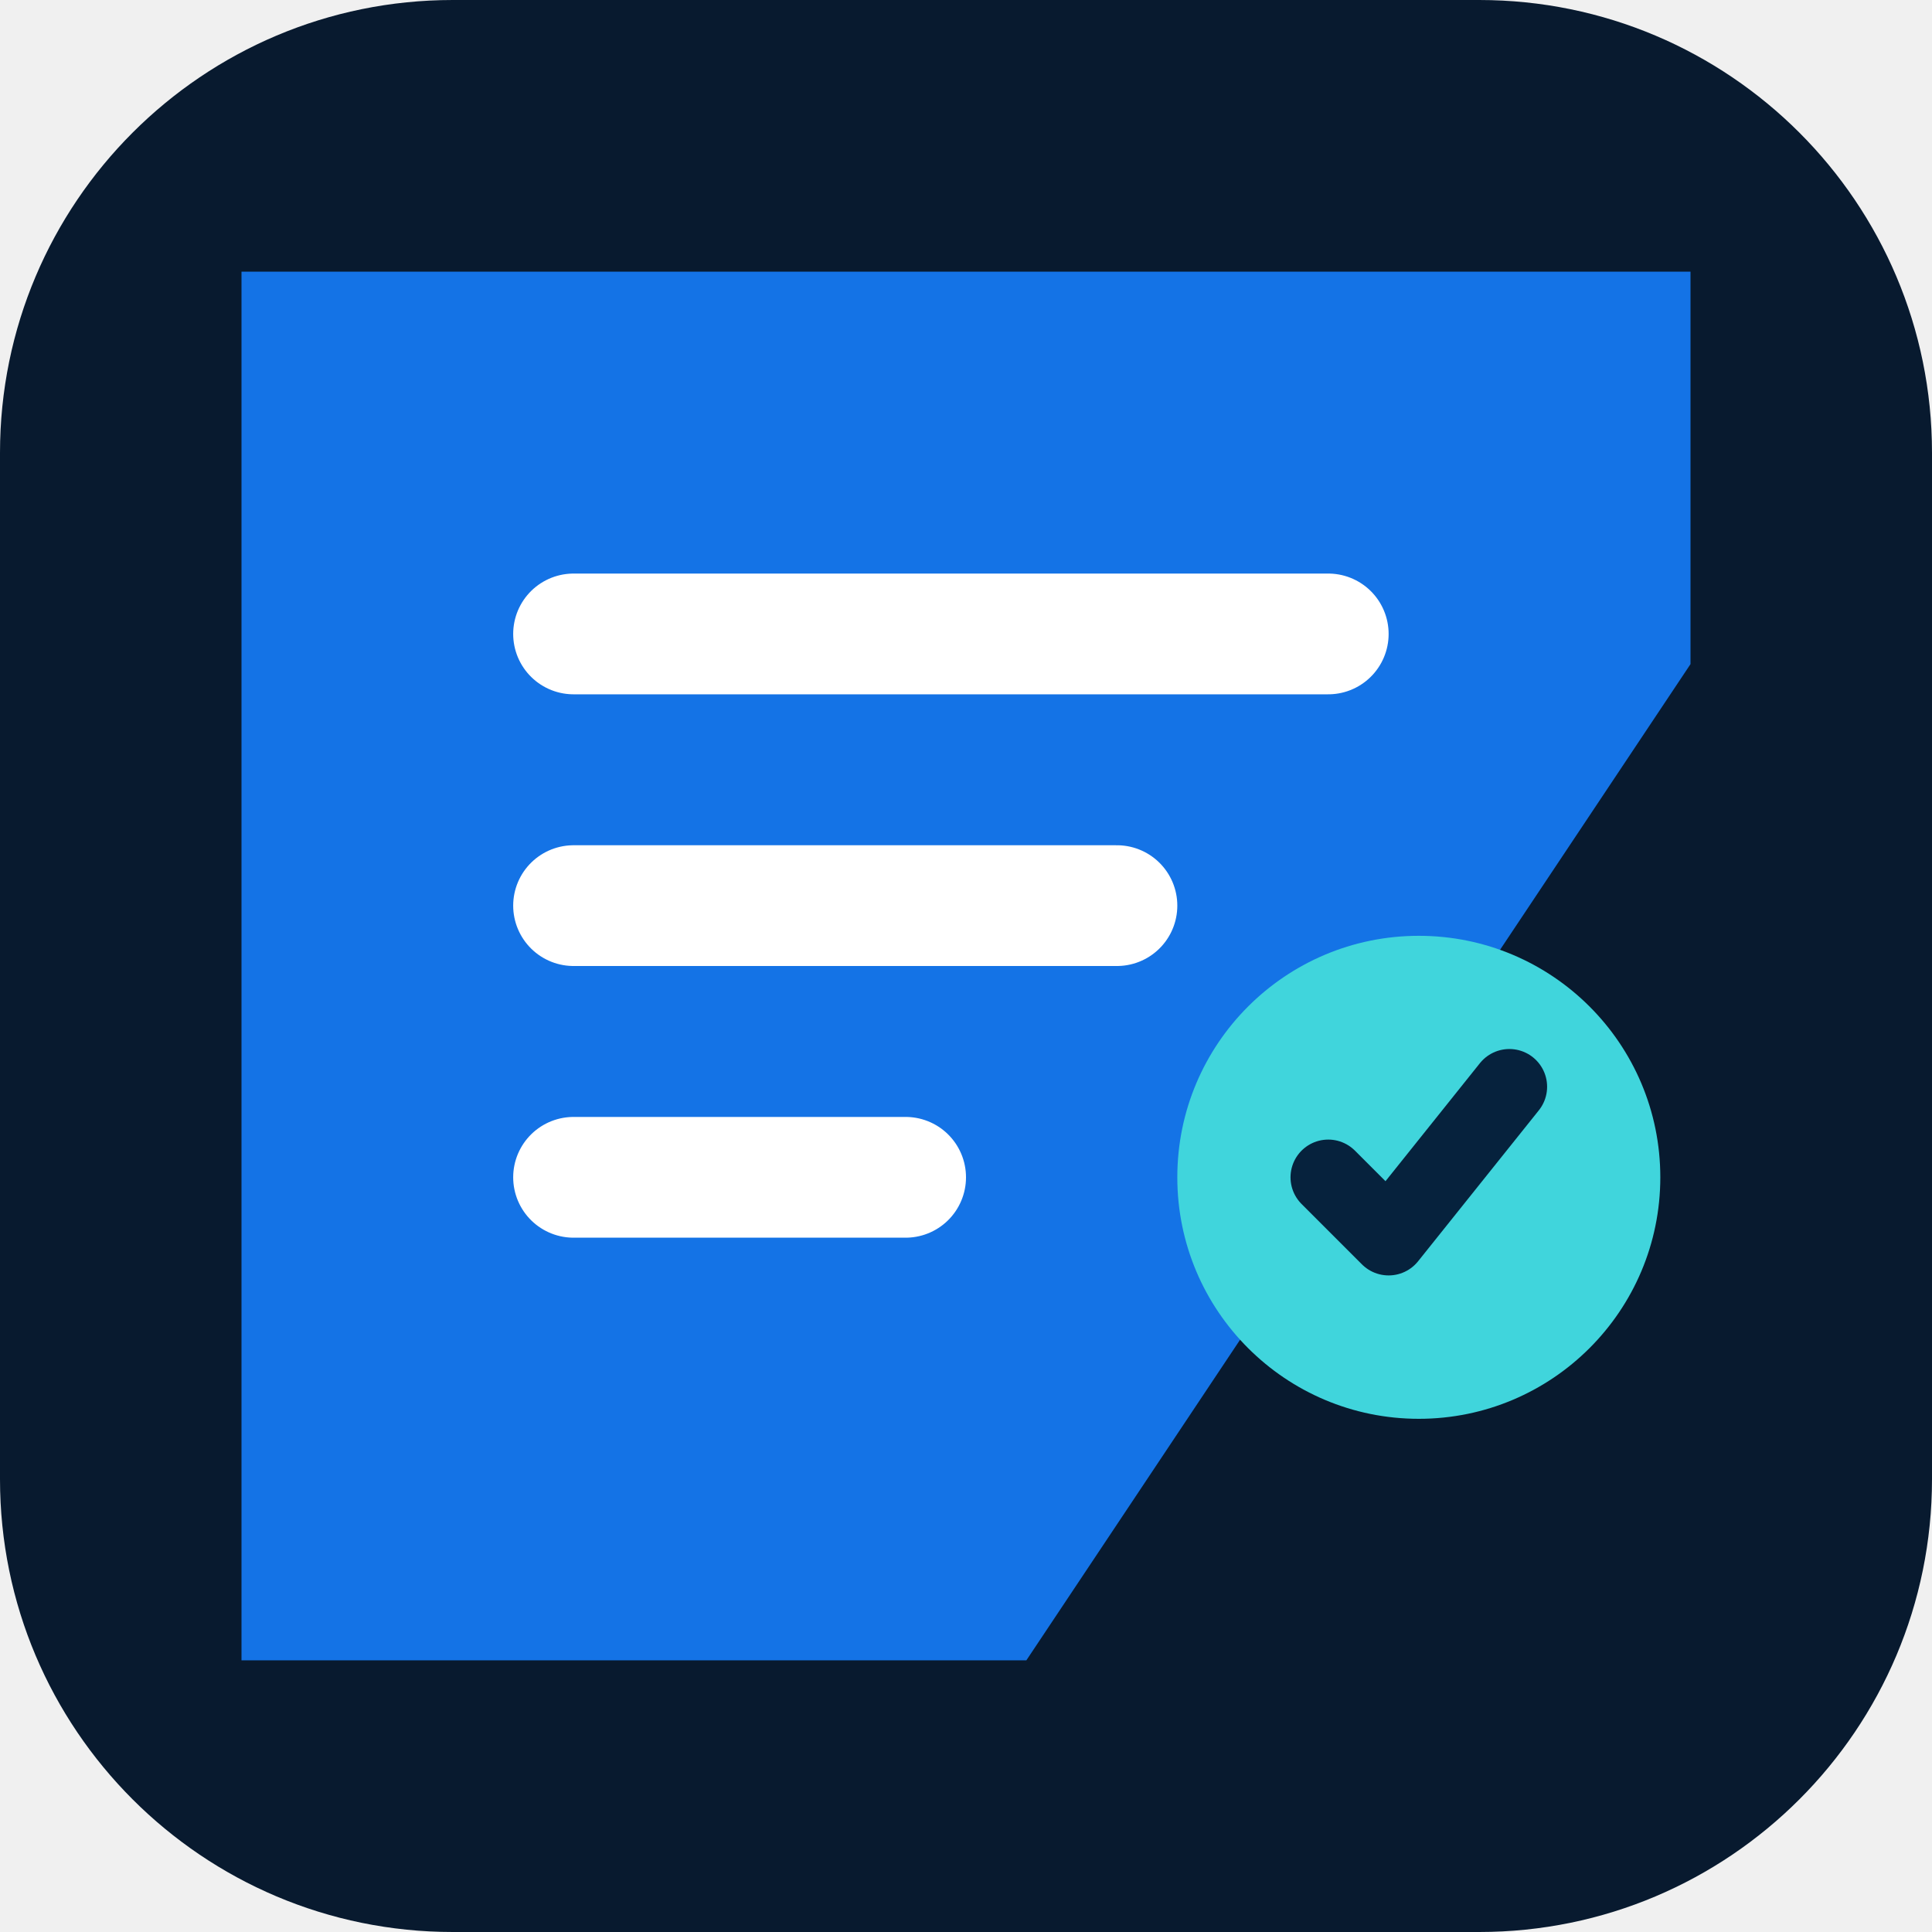
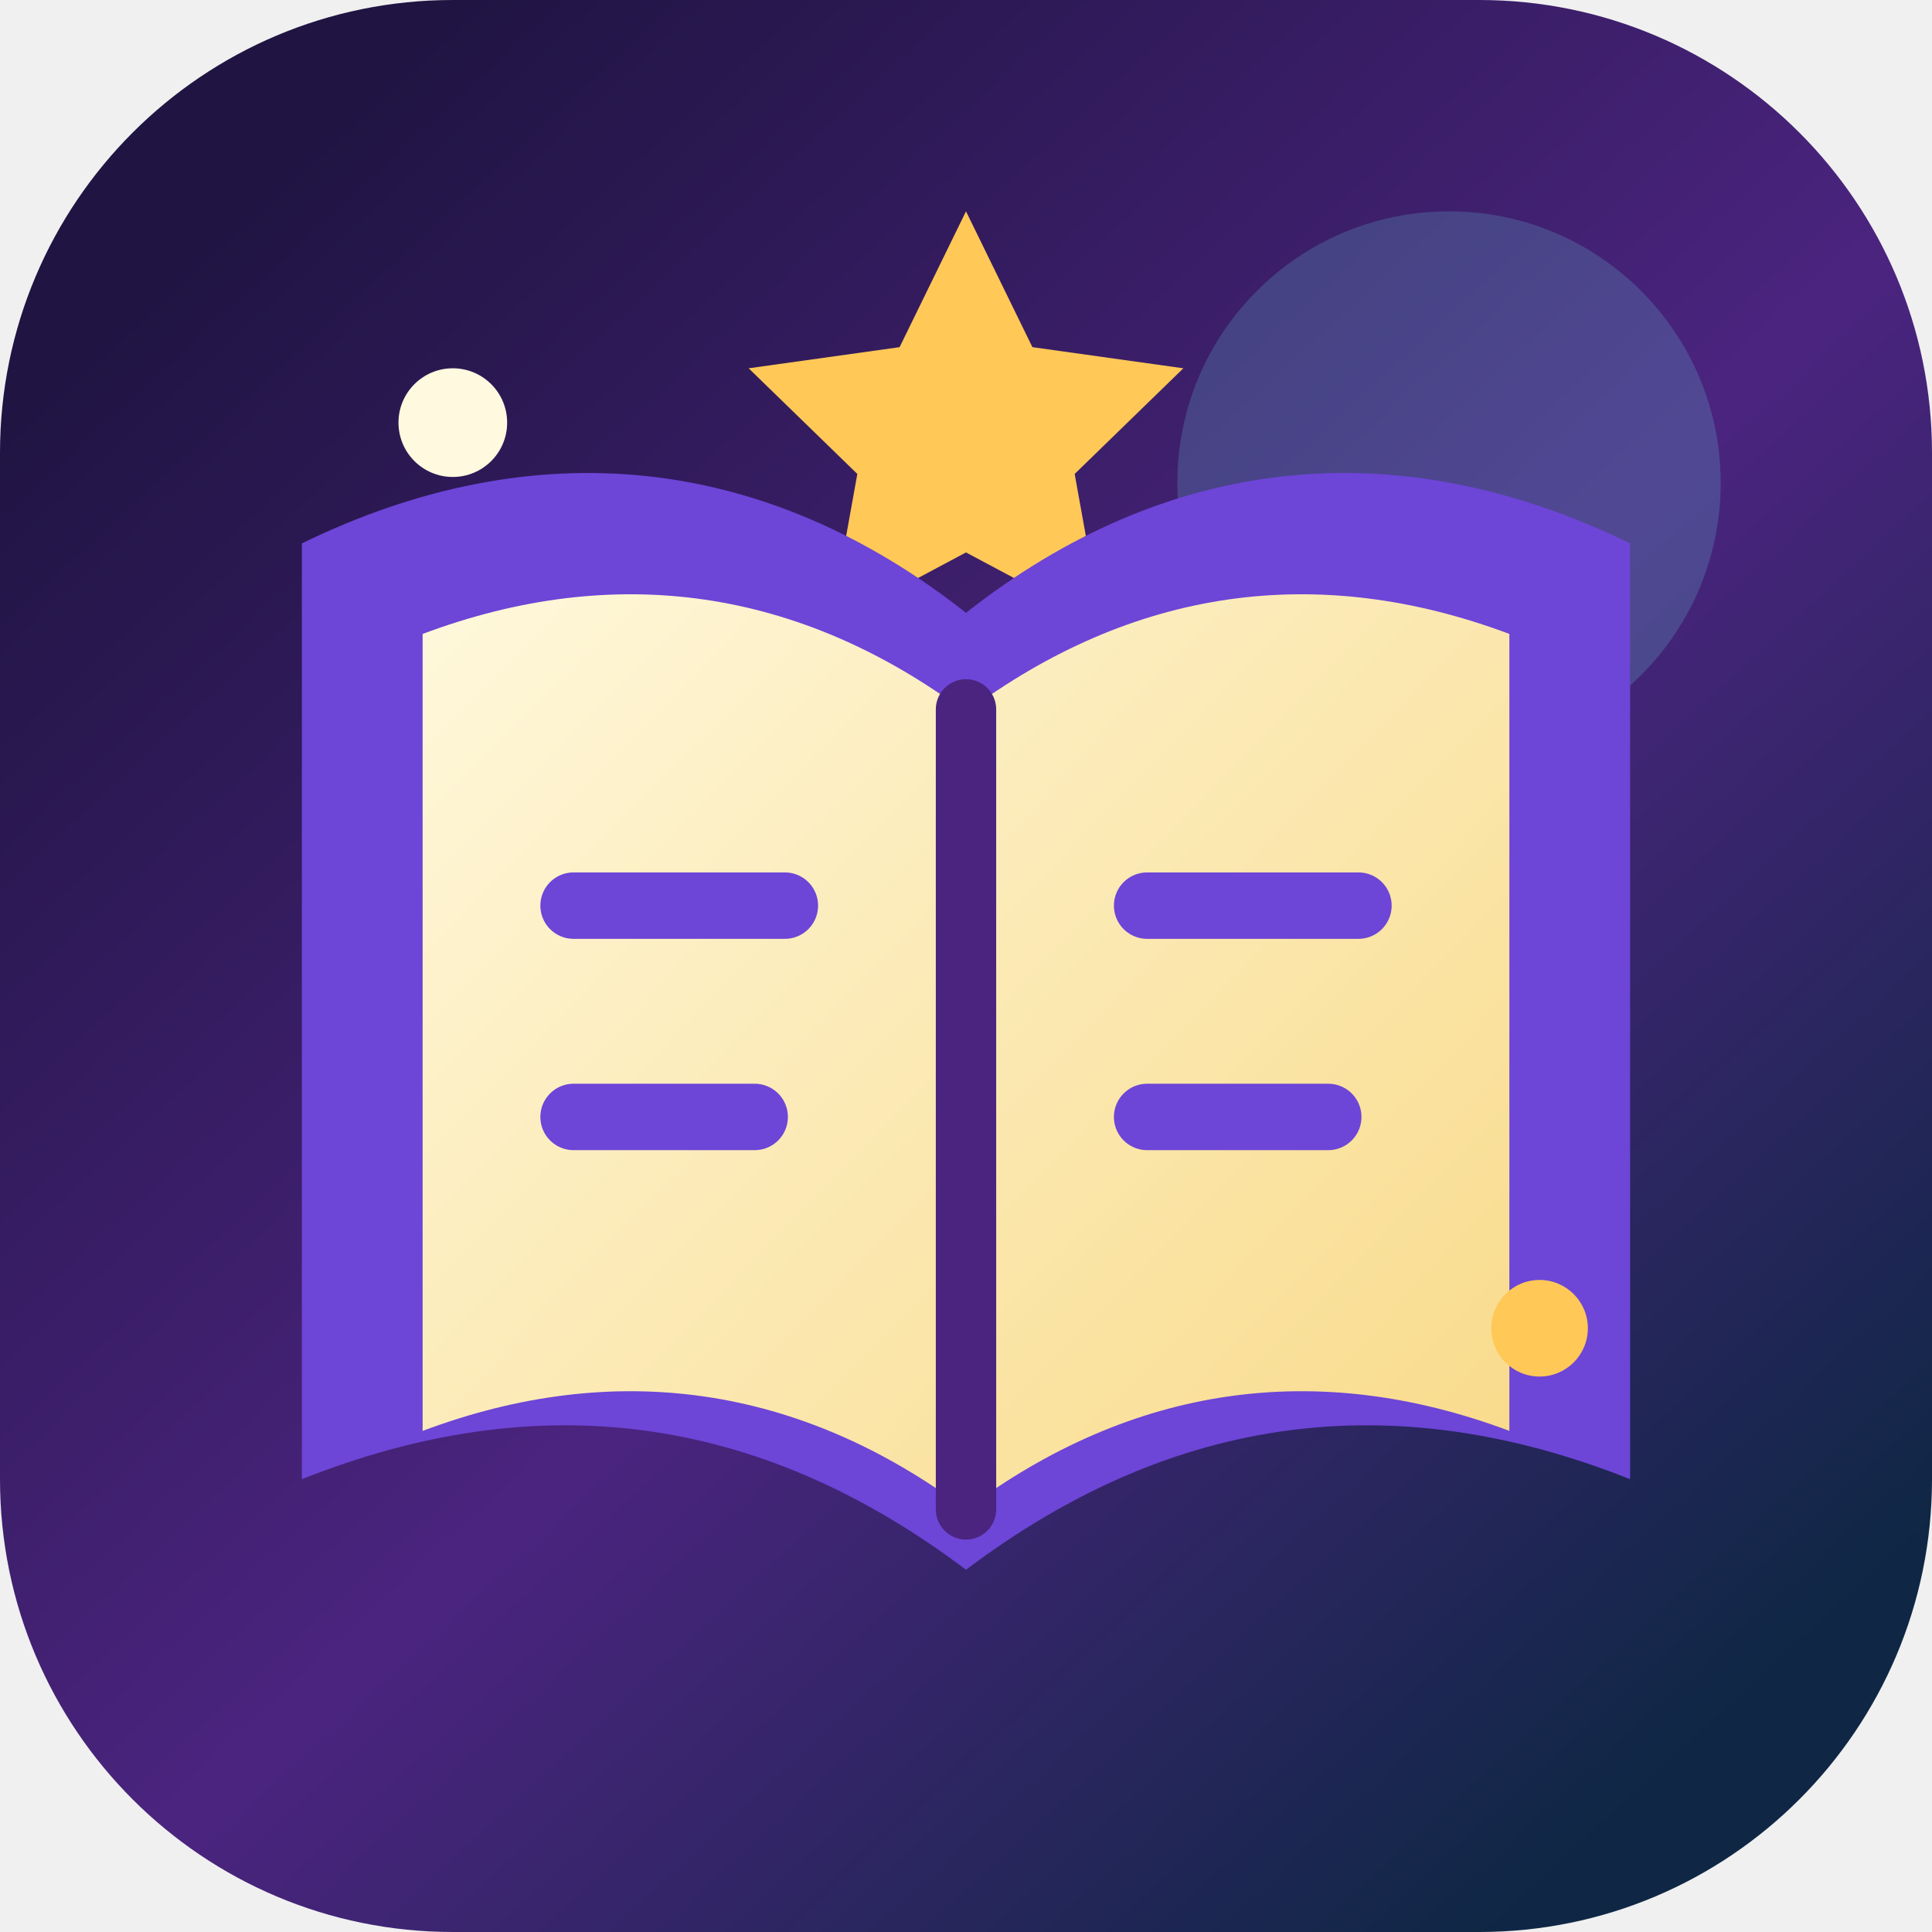
<svg xmlns="http://www.w3.org/2000/svg" viewBox="0 0 64 64">
-   <rect width="64" height="64" rx="15" fill="#081a2f" />
-   <path d="M8 9h48v13L34 55H8z" fill="#1473e6" />
-   <path d="M19 21h25M19 30h18M19 39h11" fill="none" stroke="#fff" stroke-width="4" stroke-linecap="round" />
-   <circle cx="47" cy="39" r="8" fill="#40d5dc" />
-   <path d="m44 39 2 2 4-5" fill="none" stroke="#06223d" stroke-width="2.5" stroke-linecap="round" stroke-linejoin="round" />
+   <defs>
+     <linearGradient id="bg" x1="8" x2="56" y1="6" y2="58" gradientUnits="userSpaceOnUse">
+       <stop stop-color="#1f1442" />
+       <stop offset=".55" stop-color="#4b247f" />
+       <stop offset="1" stop-color="#0f2745" />
+     </linearGradient>
+     <linearGradient id="book" x1="14" x2="50" y1="17" y2="52" gradientUnits="userSpaceOnUse">
+       <stop stop-color="#fff9df" />
+       <stop offset="1" stop-color="#f8d987" />
+     </linearGradient>
+   </defs>
+   <rect width="64" height="64" rx="15" fill="url(#bg)" />
+   <circle cx="48" cy="16" r="9" fill="#6ee7f2" opacity=".18" />
+   <path d="m32 7 2.2 4.5 5 .7-3.6 3.5.9 5-4.5-2.4-4.5 2.4.9-5-3.6-3.5 5-.7z" fill="#ffc857" />
+   <path d="M10 18c7.8-3.8 15.4-2.9 22 2.3 6.6-5.2 14.2-6.1 22-2.3v31c-7.8-3.1-15.1-2.2-22 3-6.9-5.2-14.2-6.1-22-3z" fill="#6d45d7" />
+   <path d="M14 21c6.4-2.4 12.5-1.5 18 2.6V50c-5.5-4.1-11.6-5-18-2.6zM32 23.6c5.5-4.1 11.6-5 18-2.6v26.4c-6.4-2.4-12.5-1.5-18 2.6z" fill="url(#book)" />
+   <path d="M32 23.5V50" stroke="#4b247f" stroke-width="2" stroke-linecap="round" />
+   <path d="M19 30h7M19 37h6M38 30h7M38 37h6" stroke="#6d45d7" stroke-width="2.2" stroke-linecap="round" />
+   <circle cx="15" cy="14" r="1.8" fill="#fff9df" />
+   <circle cx="51" cy="44" r="1.6" fill="#ffc857" />
</svg>
